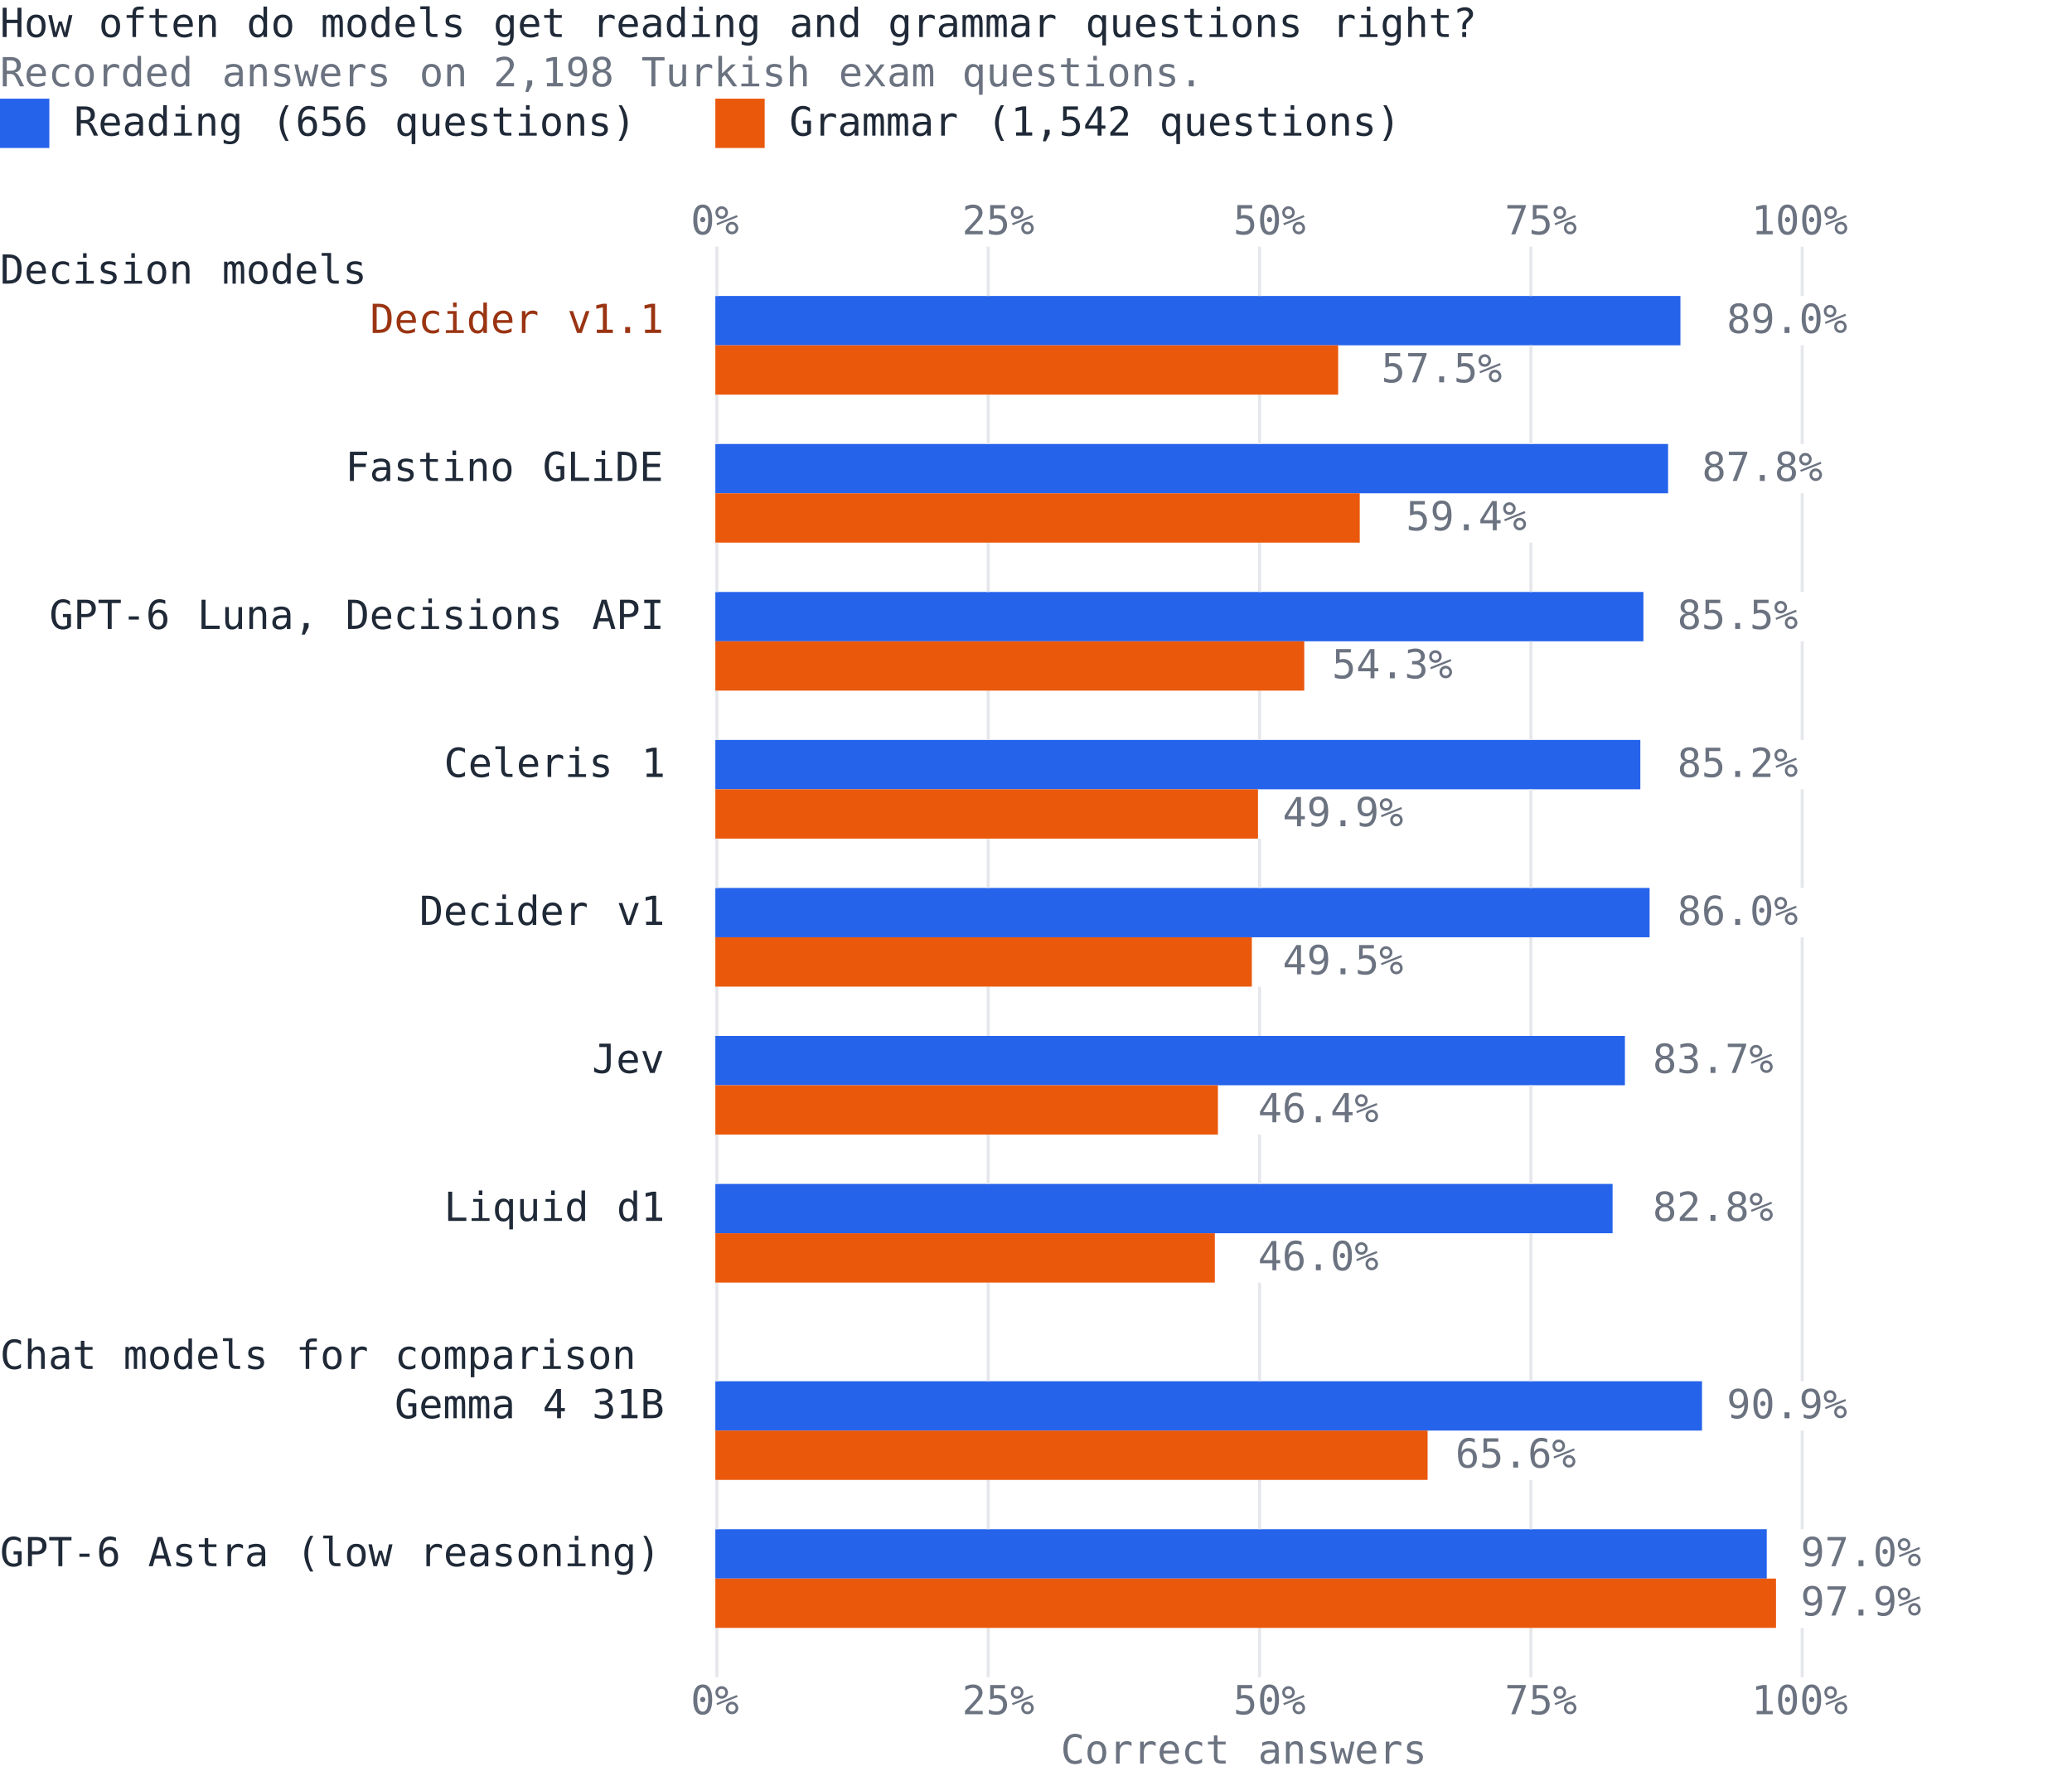
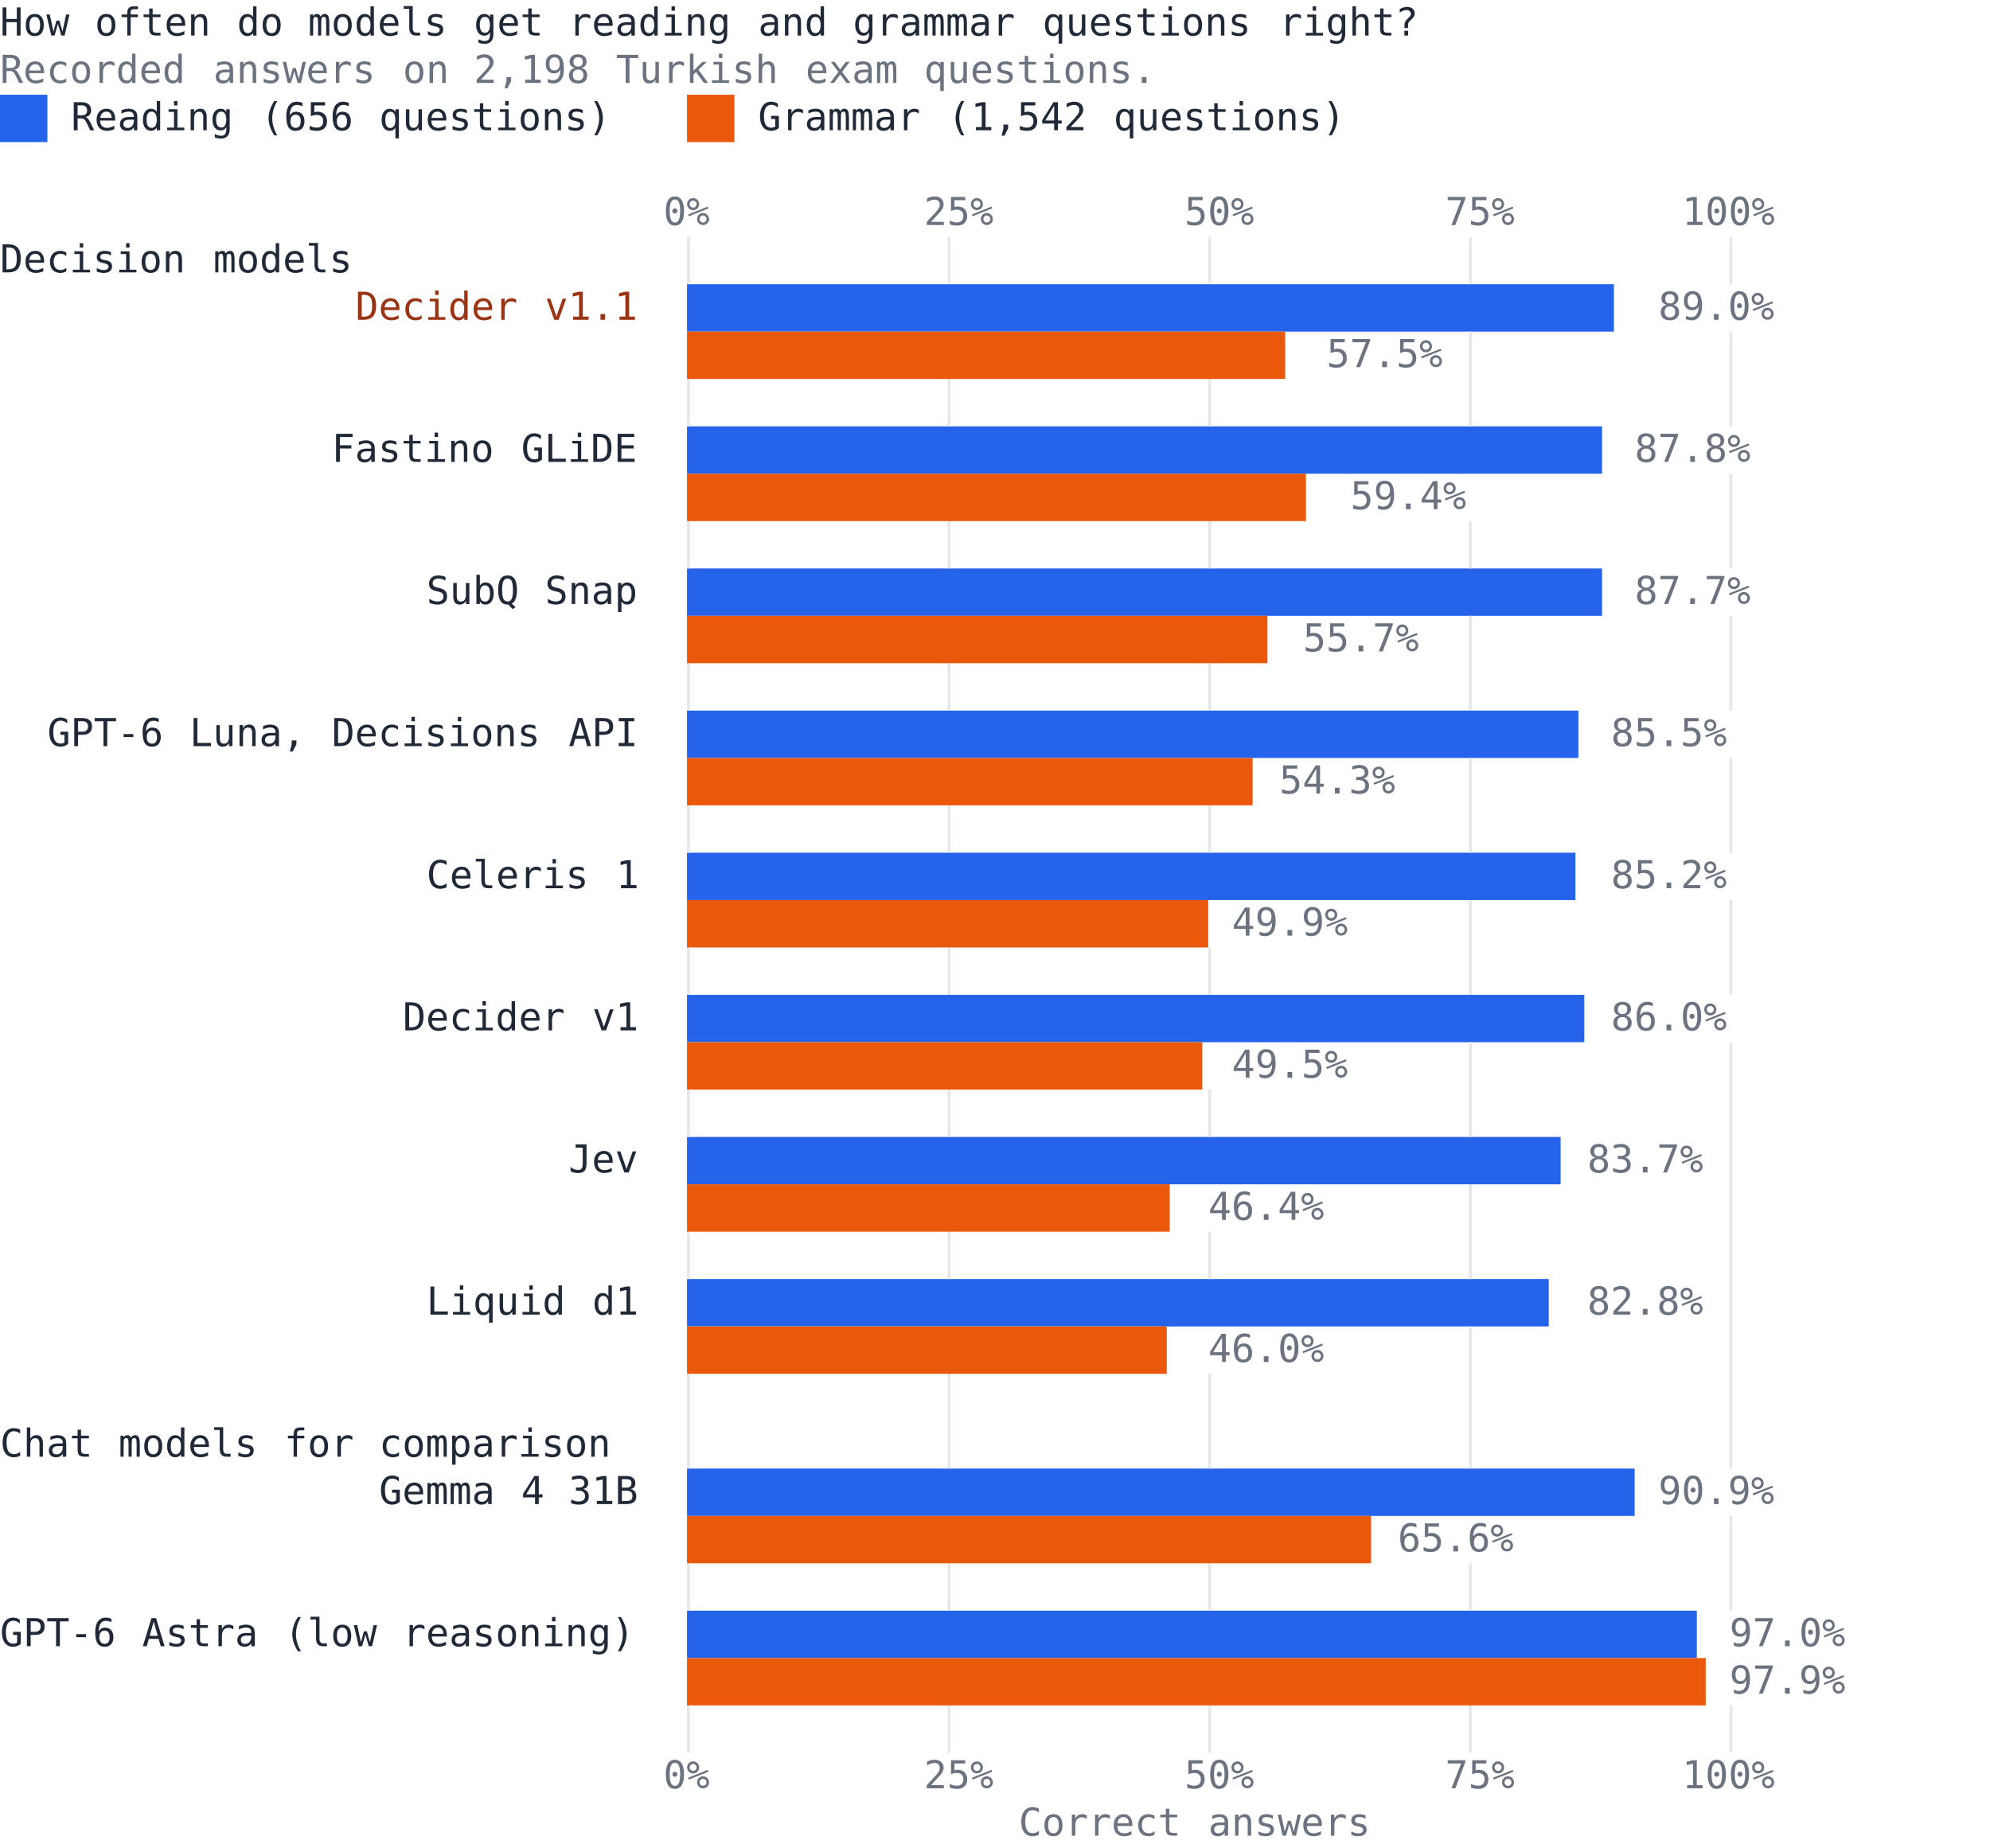
- <svg xmlns="http://www.w3.org/2000/svg" viewBox="0 0 672 576" width="672" height="576" role="img">
+ <svg xmlns="http://www.w3.org/2000/svg" viewBox="0 0 672 624" width="672" height="624" role="img">
  <style>text{font:13px ui-monospace,SFMono-Regular,Menlo,Consolas,"DejaVu Sans Mono",monospace;white-space:pre}</style>
-   <path fill="#2563eb" d="M0 32h8v16h-8zM8 32h8v16h-8zM232 96h8v16h-8zM240 96h8v16h-8zM248 96h8v16h-8zM256 96h8v16h-8zM264 96h8v16h-8zM272 96h8v16h-8zM280 96h8v16h-8zM288 96h8v16h-8zM296 96h8v16h-8zM304 96h8v16h-8zM312 96h8v16h-8zM320 96h8v16h-8zM328 96h8v16h-8zM336 96h8v16h-8zM344 96h8v16h-8zM352 96h8v16h-8zM360 96h8v16h-8zM368 96h8v16h-8zM376 96h8v16h-8zM384 96h8v16h-8zM392 96h8v16h-8zM400 96h8v16h-8zM408 96h8v16h-8zM416 96h8v16h-8zM424 96h8v16h-8zM432 96h8v16h-8zM440 96h8v16h-8zM448 96h8v16h-8zM456 96h8v16h-8zM464 96h8v16h-8zM472 96h8v16h-8zM480 96h8v16h-8zM488 96h8v16h-8zM496 96h8v16h-8zM504 96h8v16h-8zM512 96h8v16h-8zM520 96h8v16h-8zM528 96h8v16h-8zM536 96h8v16h-8zM544 96h1v16h-1zM232 144h8v16h-8zM240 144h8v16h-8zM248 144h8v16h-8zM256 144h8v16h-8zM264 144h8v16h-8zM272 144h8v16h-8zM280 144h8v16h-8zM288 144h8v16h-8zM296 144h8v16h-8zM304 144h8v16h-8zM312 144h8v16h-8zM320 144h8v16h-8zM328 144h8v16h-8zM336 144h8v16h-8zM344 144h8v16h-8zM352 144h8v16h-8zM360 144h8v16h-8zM368 144h8v16h-8zM376 144h8v16h-8zM384 144h8v16h-8zM392 144h8v16h-8zM400 144h8v16h-8zM408 144h8v16h-8zM416 144h8v16h-8zM424 144h8v16h-8zM432 144h8v16h-8zM440 144h8v16h-8zM448 144h8v16h-8zM456 144h8v16h-8zM464 144h8v16h-8zM472 144h8v16h-8zM480 144h8v16h-8zM488 144h8v16h-8zM496 144h8v16h-8zM504 144h8v16h-8zM512 144h8v16h-8zM520 144h8v16h-8zM528 144h8v16h-8zM536 144h5v16h-5zM232 192h8v16h-8zM240 192h8v16h-8zM248 192h8v16h-8zM256 192h8v16h-8zM264 192h8v16h-8zM272 192h8v16h-8zM280 192h8v16h-8zM288 192h8v16h-8zM296 192h8v16h-8zM304 192h8v16h-8zM312 192h8v16h-8zM320 192h8v16h-8zM328 192h8v16h-8zM336 192h8v16h-8zM344 192h8v16h-8zM352 192h8v16h-8zM360 192h8v16h-8zM368 192h8v16h-8zM376 192h8v16h-8zM384 192h8v16h-8zM392 192h8v16h-8zM400 192h8v16h-8zM408 192h8v16h-8zM416 192h8v16h-8zM424 192h8v16h-8zM432 192h8v16h-8zM440 192h8v16h-8zM448 192h8v16h-8zM456 192h8v16h-8zM464 192h8v16h-8zM472 192h8v16h-8zM480 192h8v16h-8zM488 192h8v16h-8zM496 192h8v16h-8zM504 192h8v16h-8zM512 192h8v16h-8zM520 192h8v16h-8zM528 192h5v16h-5zM232 240h8v16h-8zM240 240h8v16h-8zM248 240h8v16h-8zM256 240h8v16h-8zM264 240h8v16h-8zM272 240h8v16h-8zM280 240h8v16h-8zM288 240h8v16h-8zM296 240h8v16h-8zM304 240h8v16h-8zM312 240h8v16h-8zM320 240h8v16h-8zM328 240h8v16h-8zM336 240h8v16h-8zM344 240h8v16h-8zM352 240h8v16h-8zM360 240h8v16h-8zM368 240h8v16h-8zM376 240h8v16h-8zM384 240h8v16h-8zM392 240h8v16h-8zM400 240h8v16h-8zM408 240h8v16h-8zM416 240h8v16h-8zM424 240h8v16h-8zM432 240h8v16h-8zM440 240h8v16h-8zM448 240h8v16h-8zM456 240h8v16h-8zM464 240h8v16h-8zM472 240h8v16h-8zM480 240h8v16h-8zM488 240h8v16h-8zM496 240h8v16h-8zM504 240h8v16h-8zM512 240h8v16h-8zM520 240h8v16h-8zM528 240h4v16h-4zM232 288h8v16h-8zM240 288h8v16h-8zM248 288h8v16h-8zM256 288h8v16h-8zM264 288h8v16h-8zM272 288h8v16h-8zM280 288h8v16h-8zM288 288h8v16h-8zM296 288h8v16h-8zM304 288h8v16h-8zM312 288h8v16h-8zM320 288h8v16h-8zM328 288h8v16h-8zM336 288h8v16h-8zM344 288h8v16h-8zM352 288h8v16h-8zM360 288h8v16h-8zM368 288h8v16h-8zM376 288h8v16h-8zM384 288h8v16h-8zM392 288h8v16h-8zM400 288h8v16h-8zM408 288h8v16h-8zM416 288h8v16h-8zM424 288h8v16h-8zM432 288h8v16h-8zM440 288h8v16h-8zM448 288h8v16h-8zM456 288h8v16h-8zM464 288h8v16h-8zM472 288h8v16h-8zM480 288h8v16h-8zM488 288h8v16h-8zM496 288h8v16h-8zM504 288h8v16h-8zM512 288h8v16h-8zM520 288h8v16h-8zM528 288h7v16h-7zM232 336h8v16h-8zM240 336h8v16h-8zM248 336h8v16h-8zM256 336h8v16h-8zM264 336h8v16h-8zM272 336h8v16h-8zM280 336h8v16h-8zM288 336h8v16h-8zM296 336h8v16h-8zM304 336h8v16h-8zM312 336h8v16h-8zM320 336h8v16h-8zM328 336h8v16h-8zM336 336h8v16h-8zM344 336h8v16h-8zM352 336h8v16h-8zM360 336h8v16h-8zM368 336h8v16h-8zM376 336h8v16h-8zM384 336h8v16h-8zM392 336h8v16h-8zM400 336h8v16h-8zM408 336h8v16h-8zM416 336h8v16h-8zM424 336h8v16h-8zM432 336h8v16h-8zM440 336h8v16h-8zM448 336h8v16h-8zM456 336h8v16h-8zM464 336h8v16h-8zM472 336h8v16h-8zM480 336h8v16h-8zM488 336h8v16h-8zM496 336h8v16h-8zM504 336h8v16h-8zM512 336h8v16h-8zM520 336h7v16h-7zM232 384h8v16h-8zM240 384h8v16h-8zM248 384h8v16h-8zM256 384h8v16h-8zM264 384h8v16h-8zM272 384h8v16h-8zM280 384h8v16h-8zM288 384h8v16h-8zM296 384h8v16h-8zM304 384h8v16h-8zM312 384h8v16h-8zM320 384h8v16h-8zM328 384h8v16h-8zM336 384h8v16h-8zM344 384h8v16h-8zM352 384h8v16h-8zM360 384h8v16h-8zM368 384h8v16h-8zM376 384h8v16h-8zM384 384h8v16h-8zM392 384h8v16h-8zM400 384h8v16h-8zM408 384h8v16h-8zM416 384h8v16h-8zM424 384h8v16h-8zM432 384h8v16h-8zM440 384h8v16h-8zM448 384h8v16h-8zM456 384h8v16h-8zM464 384h8v16h-8zM472 384h8v16h-8zM480 384h8v16h-8zM488 384h8v16h-8zM496 384h8v16h-8zM504 384h8v16h-8zM512 384h8v16h-8zM520 384h3v16h-3zM232 448h8v16h-8zM240 448h8v16h-8zM248 448h8v16h-8zM256 448h8v16h-8zM264 448h8v16h-8zM272 448h8v16h-8zM280 448h8v16h-8zM288 448h8v16h-8zM296 448h8v16h-8zM304 448h8v16h-8zM312 448h8v16h-8zM320 448h8v16h-8zM328 448h8v16h-8zM336 448h8v16h-8zM344 448h8v16h-8zM352 448h8v16h-8zM360 448h8v16h-8zM368 448h8v16h-8zM376 448h8v16h-8zM384 448h8v16h-8zM392 448h8v16h-8zM400 448h8v16h-8zM408 448h8v16h-8zM416 448h8v16h-8zM424 448h8v16h-8zM432 448h8v16h-8zM440 448h8v16h-8zM448 448h8v16h-8zM456 448h8v16h-8zM464 448h8v16h-8zM472 448h8v16h-8zM480 448h8v16h-8zM488 448h8v16h-8zM496 448h8v16h-8zM504 448h8v16h-8zM512 448h8v16h-8zM520 448h8v16h-8zM528 448h8v16h-8zM536 448h8v16h-8zM544 448h8v16h-8zM232 496h8v16h-8zM240 496h8v16h-8zM248 496h8v16h-8zM256 496h8v16h-8zM264 496h8v16h-8zM272 496h8v16h-8zM280 496h8v16h-8zM288 496h8v16h-8zM296 496h8v16h-8zM304 496h8v16h-8zM312 496h8v16h-8zM320 496h8v16h-8zM328 496h8v16h-8zM336 496h8v16h-8zM344 496h8v16h-8zM352 496h8v16h-8zM360 496h8v16h-8zM368 496h8v16h-8zM376 496h8v16h-8zM384 496h8v16h-8zM392 496h8v16h-8zM400 496h8v16h-8zM408 496h8v16h-8zM416 496h8v16h-8zM424 496h8v16h-8zM432 496h8v16h-8zM440 496h8v16h-8zM448 496h8v16h-8zM456 496h8v16h-8zM464 496h8v16h-8zM472 496h8v16h-8zM480 496h8v16h-8zM488 496h8v16h-8zM496 496h8v16h-8zM504 496h8v16h-8zM512 496h8v16h-8zM520 496h8v16h-8zM528 496h8v16h-8zM536 496h8v16h-8zM544 496h8v16h-8zM552 496h8v16h-8zM560 496h8v16h-8zM568 496h5v16h-5z" />
-   <path fill="#e5e7eb" d="M232 80h1v16h-1zM320 80h1v16h-1zM408 80h1v16h-1zM496 80h1v16h-1zM584 80h1v16h-1zM496 112h1v16h-1zM584 112h1v16h-1zM232 128h1v16h-1zM320 128h1v16h-1zM408 128h1v16h-1zM496 128h1v16h-1zM584 128h1v16h-1zM584 160h1v16h-1zM232 176h1v16h-1zM320 176h1v16h-1zM408 176h1v16h-1zM496 176h1v16h-1zM584 176h1v16h-1zM496 208h1v16h-1zM584 208h1v16h-1zM232 224h1v16h-1zM320 224h1v16h-1zM408 224h1v16h-1zM496 224h1v16h-1zM584 224h1v16h-1zM496 256h1v16h-1zM584 256h1v16h-1zM232 272h1v16h-1zM320 272h1v16h-1zM408 272h1v16h-1zM496 272h1v16h-1zM584 272h1v16h-1zM496 304h1v16h-1zM584 304h1v16h-1zM232 320h1v16h-1zM320 320h1v16h-1zM408 320h1v16h-1zM496 320h1v16h-1zM584 320h1v16h-1zM584 336h1v16h-1zM496 352h1v16h-1zM584 352h1v16h-1zM232 368h1v16h-1zM320 368h1v16h-1zM408 368h1v16h-1zM496 368h1v16h-1zM584 368h1v16h-1zM584 384h1v16h-1zM496 400h1v16h-1zM584 400h1v16h-1zM232 416h1v16h-1zM320 416h1v16h-1zM408 416h1v16h-1zM496 416h1v16h-1zM584 416h1v16h-1zM232 432h1v16h-1zM320 432h1v16h-1zM408 432h1v16h-1zM496 432h1v16h-1zM584 432h1v16h-1zM584 464h1v16h-1zM232 480h1v16h-1zM320 480h1v16h-1zM408 480h1v16h-1zM496 480h1v16h-1zM584 480h1v16h-1zM232 528h1v16h-1zM320 528h1v16h-1zM408 528h1v16h-1zM496 528h1v16h-1zM584 528h1v16h-1z" />
-   <path fill="#ea580c" d="M232 32h8v16h-8zM240 32h8v16h-8zM232 112h8v16h-8zM240 112h8v16h-8zM248 112h8v16h-8zM256 112h8v16h-8zM264 112h8v16h-8zM272 112h8v16h-8zM280 112h8v16h-8zM288 112h8v16h-8zM296 112h8v16h-8zM304 112h8v16h-8zM312 112h8v16h-8zM320 112h8v16h-8zM328 112h8v16h-8zM336 112h8v16h-8zM344 112h8v16h-8zM352 112h8v16h-8zM360 112h8v16h-8zM368 112h8v16h-8zM376 112h8v16h-8zM384 112h8v16h-8zM392 112h8v16h-8zM400 112h8v16h-8zM408 112h8v16h-8zM416 112h8v16h-8zM424 112h8v16h-8zM432 112h2v16h-2zM232 160h8v16h-8zM240 160h8v16h-8zM248 160h8v16h-8zM256 160h8v16h-8zM264 160h8v16h-8zM272 160h8v16h-8zM280 160h8v16h-8zM288 160h8v16h-8zM296 160h8v16h-8zM304 160h8v16h-8zM312 160h8v16h-8zM320 160h8v16h-8zM328 160h8v16h-8zM336 160h8v16h-8zM344 160h8v16h-8zM352 160h8v16h-8zM360 160h8v16h-8zM368 160h8v16h-8zM376 160h8v16h-8zM384 160h8v16h-8zM392 160h8v16h-8zM400 160h8v16h-8zM408 160h8v16h-8zM416 160h8v16h-8zM424 160h8v16h-8zM432 160h8v16h-8zM440 160h1v16h-1zM232 208h8v16h-8zM240 208h8v16h-8zM248 208h8v16h-8zM256 208h8v16h-8zM264 208h8v16h-8zM272 208h8v16h-8zM280 208h8v16h-8zM288 208h8v16h-8zM296 208h8v16h-8zM304 208h8v16h-8zM312 208h8v16h-8zM320 208h8v16h-8zM328 208h8v16h-8zM336 208h8v16h-8zM344 208h8v16h-8zM352 208h8v16h-8zM360 208h8v16h-8zM368 208h8v16h-8zM376 208h8v16h-8zM384 208h8v16h-8zM392 208h8v16h-8zM400 208h8v16h-8zM408 208h8v16h-8zM416 208h7v16h-7zM232 256h8v16h-8zM240 256h8v16h-8zM248 256h8v16h-8zM256 256h8v16h-8zM264 256h8v16h-8zM272 256h8v16h-8zM280 256h8v16h-8zM288 256h8v16h-8zM296 256h8v16h-8zM304 256h8v16h-8zM312 256h8v16h-8zM320 256h8v16h-8zM328 256h8v16h-8zM336 256h8v16h-8zM344 256h8v16h-8zM352 256h8v16h-8zM360 256h8v16h-8zM368 256h8v16h-8zM376 256h8v16h-8zM384 256h8v16h-8zM392 256h8v16h-8zM400 256h8v16h-8zM232 304h8v16h-8zM240 304h8v16h-8zM248 304h8v16h-8zM256 304h8v16h-8zM264 304h8v16h-8zM272 304h8v16h-8zM280 304h8v16h-8zM288 304h8v16h-8zM296 304h8v16h-8zM304 304h8v16h-8zM312 304h8v16h-8zM320 304h8v16h-8zM328 304h8v16h-8zM336 304h8v16h-8zM344 304h8v16h-8zM352 304h8v16h-8zM360 304h8v16h-8zM368 304h8v16h-8zM376 304h8v16h-8zM384 304h8v16h-8zM392 304h8v16h-8zM400 304h6v16h-6zM232 352h8v16h-8zM240 352h8v16h-8zM248 352h8v16h-8zM256 352h8v16h-8zM264 352h8v16h-8zM272 352h8v16h-8zM280 352h8v16h-8zM288 352h8v16h-8zM296 352h8v16h-8zM304 352h8v16h-8zM312 352h8v16h-8zM320 352h8v16h-8zM328 352h8v16h-8zM336 352h8v16h-8zM344 352h8v16h-8zM352 352h8v16h-8zM360 352h8v16h-8zM368 352h8v16h-8zM376 352h8v16h-8zM384 352h8v16h-8zM392 352h3v16h-3zM232 400h8v16h-8zM240 400h8v16h-8zM248 400h8v16h-8zM256 400h8v16h-8zM264 400h8v16h-8zM272 400h8v16h-8zM280 400h8v16h-8zM288 400h8v16h-8zM296 400h8v16h-8zM304 400h8v16h-8zM312 400h8v16h-8zM320 400h8v16h-8zM328 400h8v16h-8zM336 400h8v16h-8zM344 400h8v16h-8zM352 400h8v16h-8zM360 400h8v16h-8zM368 400h8v16h-8zM376 400h8v16h-8zM384 400h8v16h-8zM392 400h2v16h-2zM232 464h8v16h-8zM240 464h8v16h-8zM248 464h8v16h-8zM256 464h8v16h-8zM264 464h8v16h-8zM272 464h8v16h-8zM280 464h8v16h-8zM288 464h8v16h-8zM296 464h8v16h-8zM304 464h8v16h-8zM312 464h8v16h-8zM320 464h8v16h-8zM328 464h8v16h-8zM336 464h8v16h-8zM344 464h8v16h-8zM352 464h8v16h-8zM360 464h8v16h-8zM368 464h8v16h-8zM376 464h8v16h-8zM384 464h8v16h-8zM392 464h8v16h-8zM400 464h8v16h-8zM408 464h8v16h-8zM416 464h8v16h-8zM424 464h8v16h-8zM432 464h8v16h-8zM440 464h8v16h-8zM448 464h8v16h-8zM456 464h7v16h-7zM232 512h8v16h-8zM240 512h8v16h-8zM248 512h8v16h-8zM256 512h8v16h-8zM264 512h8v16h-8zM272 512h8v16h-8zM280 512h8v16h-8zM288 512h8v16h-8zM296 512h8v16h-8zM304 512h8v16h-8zM312 512h8v16h-8zM320 512h8v16h-8zM328 512h8v16h-8zM336 512h8v16h-8zM344 512h8v16h-8zM352 512h8v16h-8zM360 512h8v16h-8zM368 512h8v16h-8zM376 512h8v16h-8zM384 512h8v16h-8zM392 512h8v16h-8zM400 512h8v16h-8zM408 512h8v16h-8zM416 512h8v16h-8zM424 512h8v16h-8zM432 512h8v16h-8zM440 512h8v16h-8zM448 512h8v16h-8zM456 512h8v16h-8zM464 512h8v16h-8zM472 512h8v16h-8zM480 512h8v16h-8zM488 512h8v16h-8zM496 512h8v16h-8zM504 512h8v16h-8zM512 512h8v16h-8zM520 512h8v16h-8zM528 512h8v16h-8zM536 512h8v16h-8zM544 512h8v16h-8zM552 512h8v16h-8zM560 512h8v16h-8zM568 512h8v16h-8z" />
+   <path fill="#2563eb" d="M0 32h8v16h-8zM8 32h8v16h-8zM232 96h8v16h-8zM240 96h8v16h-8zM248 96h8v16h-8zM256 96h8v16h-8zM264 96h8v16h-8zM272 96h8v16h-8zM280 96h8v16h-8zM288 96h8v16h-8zM296 96h8v16h-8zM304 96h8v16h-8zM312 96h8v16h-8zM320 96h8v16h-8zM328 96h8v16h-8zM336 96h8v16h-8zM344 96h8v16h-8zM352 96h8v16h-8zM360 96h8v16h-8zM368 96h8v16h-8zM376 96h8v16h-8zM384 96h8v16h-8zM392 96h8v16h-8zM400 96h8v16h-8zM408 96h8v16h-8zM416 96h8v16h-8zM424 96h8v16h-8zM432 96h8v16h-8zM440 96h8v16h-8zM448 96h8v16h-8zM456 96h8v16h-8zM464 96h8v16h-8zM472 96h8v16h-8zM480 96h8v16h-8zM488 96h8v16h-8zM496 96h8v16h-8zM504 96h8v16h-8zM512 96h8v16h-8zM520 96h8v16h-8zM528 96h8v16h-8zM536 96h8v16h-8zM544 96h1v16h-1zM232 144h8v16h-8zM240 144h8v16h-8zM248 144h8v16h-8zM256 144h8v16h-8zM264 144h8v16h-8zM272 144h8v16h-8zM280 144h8v16h-8zM288 144h8v16h-8zM296 144h8v16h-8zM304 144h8v16h-8zM312 144h8v16h-8zM320 144h8v16h-8zM328 144h8v16h-8zM336 144h8v16h-8zM344 144h8v16h-8zM352 144h8v16h-8zM360 144h8v16h-8zM368 144h8v16h-8zM376 144h8v16h-8zM384 144h8v16h-8zM392 144h8v16h-8zM400 144h8v16h-8zM408 144h8v16h-8zM416 144h8v16h-8zM424 144h8v16h-8zM432 144h8v16h-8zM440 144h8v16h-8zM448 144h8v16h-8zM456 144h8v16h-8zM464 144h8v16h-8zM472 144h8v16h-8zM480 144h8v16h-8zM488 144h8v16h-8zM496 144h8v16h-8zM504 144h8v16h-8zM512 144h8v16h-8zM520 144h8v16h-8zM528 144h8v16h-8zM536 144h5v16h-5zM232 192h8v16h-8zM240 192h8v16h-8zM248 192h8v16h-8zM256 192h8v16h-8zM264 192h8v16h-8zM272 192h8v16h-8zM280 192h8v16h-8zM288 192h8v16h-8zM296 192h8v16h-8zM304 192h8v16h-8zM312 192h8v16h-8zM320 192h8v16h-8zM328 192h8v16h-8zM336 192h8v16h-8zM344 192h8v16h-8zM352 192h8v16h-8zM360 192h8v16h-8zM368 192h8v16h-8zM376 192h8v16h-8zM384 192h8v16h-8zM392 192h8v16h-8zM400 192h8v16h-8zM408 192h8v16h-8zM416 192h8v16h-8zM424 192h8v16h-8zM432 192h8v16h-8zM440 192h8v16h-8zM448 192h8v16h-8zM456 192h8v16h-8zM464 192h8v16h-8zM472 192h8v16h-8zM480 192h8v16h-8zM488 192h8v16h-8zM496 192h8v16h-8zM504 192h8v16h-8zM512 192h8v16h-8zM520 192h8v16h-8zM528 192h8v16h-8zM536 192h5v16h-5zM232 240h8v16h-8zM240 240h8v16h-8zM248 240h8v16h-8zM256 240h8v16h-8zM264 240h8v16h-8zM272 240h8v16h-8zM280 240h8v16h-8zM288 240h8v16h-8zM296 240h8v16h-8zM304 240h8v16h-8zM312 240h8v16h-8zM320 240h8v16h-8zM328 240h8v16h-8zM336 240h8v16h-8zM344 240h8v16h-8zM352 240h8v16h-8zM360 240h8v16h-8zM368 240h8v16h-8zM376 240h8v16h-8zM384 240h8v16h-8zM392 240h8v16h-8zM400 240h8v16h-8zM408 240h8v16h-8zM416 240h8v16h-8zM424 240h8v16h-8zM432 240h8v16h-8zM440 240h8v16h-8zM448 240h8v16h-8zM456 240h8v16h-8zM464 240h8v16h-8zM472 240h8v16h-8zM480 240h8v16h-8zM488 240h8v16h-8zM496 240h8v16h-8zM504 240h8v16h-8zM512 240h8v16h-8zM520 240h8v16h-8zM528 240h5v16h-5zM232 288h8v16h-8zM240 288h8v16h-8zM248 288h8v16h-8zM256 288h8v16h-8zM264 288h8v16h-8zM272 288h8v16h-8zM280 288h8v16h-8zM288 288h8v16h-8zM296 288h8v16h-8zM304 288h8v16h-8zM312 288h8v16h-8zM320 288h8v16h-8zM328 288h8v16h-8zM336 288h8v16h-8zM344 288h8v16h-8zM352 288h8v16h-8zM360 288h8v16h-8zM368 288h8v16h-8zM376 288h8v16h-8zM384 288h8v16h-8zM392 288h8v16h-8zM400 288h8v16h-8zM408 288h8v16h-8zM416 288h8v16h-8zM424 288h8v16h-8zM432 288h8v16h-8zM440 288h8v16h-8zM448 288h8v16h-8zM456 288h8v16h-8zM464 288h8v16h-8zM472 288h8v16h-8zM480 288h8v16h-8zM488 288h8v16h-8zM496 288h8v16h-8zM504 288h8v16h-8zM512 288h8v16h-8zM520 288h8v16h-8zM528 288h4v16h-4zM232 336h8v16h-8zM240 336h8v16h-8zM248 336h8v16h-8zM256 336h8v16h-8zM264 336h8v16h-8zM272 336h8v16h-8zM280 336h8v16h-8zM288 336h8v16h-8zM296 336h8v16h-8zM304 336h8v16h-8zM312 336h8v16h-8zM320 336h8v16h-8zM328 336h8v16h-8zM336 336h8v16h-8zM344 336h8v16h-8zM352 336h8v16h-8zM360 336h8v16h-8zM368 336h8v16h-8zM376 336h8v16h-8zM384 336h8v16h-8zM392 336h8v16h-8zM400 336h8v16h-8zM408 336h8v16h-8zM416 336h8v16h-8zM424 336h8v16h-8zM432 336h8v16h-8zM440 336h8v16h-8zM448 336h8v16h-8zM456 336h8v16h-8zM464 336h8v16h-8zM472 336h8v16h-8zM480 336h8v16h-8zM488 336h8v16h-8zM496 336h8v16h-8zM504 336h8v16h-8zM512 336h8v16h-8zM520 336h8v16h-8zM528 336h7v16h-7zM232 384h8v16h-8zM240 384h8v16h-8zM248 384h8v16h-8zM256 384h8v16h-8zM264 384h8v16h-8zM272 384h8v16h-8zM280 384h8v16h-8zM288 384h8v16h-8zM296 384h8v16h-8zM304 384h8v16h-8zM312 384h8v16h-8zM320 384h8v16h-8zM328 384h8v16h-8zM336 384h8v16h-8zM344 384h8v16h-8zM352 384h8v16h-8zM360 384h8v16h-8zM368 384h8v16h-8zM376 384h8v16h-8zM384 384h8v16h-8zM392 384h8v16h-8zM400 384h8v16h-8zM408 384h8v16h-8zM416 384h8v16h-8zM424 384h8v16h-8zM432 384h8v16h-8zM440 384h8v16h-8zM448 384h8v16h-8zM456 384h8v16h-8zM464 384h8v16h-8zM472 384h8v16h-8zM480 384h8v16h-8zM488 384h8v16h-8zM496 384h8v16h-8zM504 384h8v16h-8zM512 384h8v16h-8zM520 384h7v16h-7zM232 432h8v16h-8zM240 432h8v16h-8zM248 432h8v16h-8zM256 432h8v16h-8zM264 432h8v16h-8zM272 432h8v16h-8zM280 432h8v16h-8zM288 432h8v16h-8zM296 432h8v16h-8zM304 432h8v16h-8zM312 432h8v16h-8zM320 432h8v16h-8zM328 432h8v16h-8zM336 432h8v16h-8zM344 432h8v16h-8zM352 432h8v16h-8zM360 432h8v16h-8zM368 432h8v16h-8zM376 432h8v16h-8zM384 432h8v16h-8zM392 432h8v16h-8zM400 432h8v16h-8zM408 432h8v16h-8zM416 432h8v16h-8zM424 432h8v16h-8zM432 432h8v16h-8zM440 432h8v16h-8zM448 432h8v16h-8zM456 432h8v16h-8zM464 432h8v16h-8zM472 432h8v16h-8zM480 432h8v16h-8zM488 432h8v16h-8zM496 432h8v16h-8zM504 432h8v16h-8zM512 432h8v16h-8zM520 432h3v16h-3zM232 496h8v16h-8zM240 496h8v16h-8zM248 496h8v16h-8zM256 496h8v16h-8zM264 496h8v16h-8zM272 496h8v16h-8zM280 496h8v16h-8zM288 496h8v16h-8zM296 496h8v16h-8zM304 496h8v16h-8zM312 496h8v16h-8zM320 496h8v16h-8zM328 496h8v16h-8zM336 496h8v16h-8zM344 496h8v16h-8zM352 496h8v16h-8zM360 496h8v16h-8zM368 496h8v16h-8zM376 496h8v16h-8zM384 496h8v16h-8zM392 496h8v16h-8zM400 496h8v16h-8zM408 496h8v16h-8zM416 496h8v16h-8zM424 496h8v16h-8zM432 496h8v16h-8zM440 496h8v16h-8zM448 496h8v16h-8zM456 496h8v16h-8zM464 496h8v16h-8zM472 496h8v16h-8zM480 496h8v16h-8zM488 496h8v16h-8zM496 496h8v16h-8zM504 496h8v16h-8zM512 496h8v16h-8zM520 496h8v16h-8zM528 496h8v16h-8zM536 496h8v16h-8zM544 496h8v16h-8zM232 544h8v16h-8zM240 544h8v16h-8zM248 544h8v16h-8zM256 544h8v16h-8zM264 544h8v16h-8zM272 544h8v16h-8zM280 544h8v16h-8zM288 544h8v16h-8zM296 544h8v16h-8zM304 544h8v16h-8zM312 544h8v16h-8zM320 544h8v16h-8zM328 544h8v16h-8zM336 544h8v16h-8zM344 544h8v16h-8zM352 544h8v16h-8zM360 544h8v16h-8zM368 544h8v16h-8zM376 544h8v16h-8zM384 544h8v16h-8zM392 544h8v16h-8zM400 544h8v16h-8zM408 544h8v16h-8zM416 544h8v16h-8zM424 544h8v16h-8zM432 544h8v16h-8zM440 544h8v16h-8zM448 544h8v16h-8zM456 544h8v16h-8zM464 544h8v16h-8zM472 544h8v16h-8zM480 544h8v16h-8zM488 544h8v16h-8zM496 544h8v16h-8zM504 544h8v16h-8zM512 544h8v16h-8zM520 544h8v16h-8zM528 544h8v16h-8zM536 544h8v16h-8zM544 544h8v16h-8zM552 544h8v16h-8zM560 544h8v16h-8zM568 544h5v16h-5z" />
+   <path fill="#e5e7eb" d="M232 80h1v16h-1zM320 80h1v16h-1zM408 80h1v16h-1zM496 80h1v16h-1zM584 80h1v16h-1zM496 112h1v16h-1zM584 112h1v16h-1zM232 128h1v16h-1zM320 128h1v16h-1zM408 128h1v16h-1zM496 128h1v16h-1zM584 128h1v16h-1zM584 160h1v16h-1zM232 176h1v16h-1zM320 176h1v16h-1zM408 176h1v16h-1zM496 176h1v16h-1zM584 176h1v16h-1zM496 208h1v16h-1zM584 208h1v16h-1zM232 224h1v16h-1zM320 224h1v16h-1zM408 224h1v16h-1zM496 224h1v16h-1zM584 224h1v16h-1zM496 256h1v16h-1zM584 256h1v16h-1zM232 272h1v16h-1zM320 272h1v16h-1zM408 272h1v16h-1zM496 272h1v16h-1zM584 272h1v16h-1zM496 304h1v16h-1zM584 304h1v16h-1zM232 320h1v16h-1zM320 320h1v16h-1zM408 320h1v16h-1zM496 320h1v16h-1zM584 320h1v16h-1zM496 352h1v16h-1zM584 352h1v16h-1zM232 368h1v16h-1zM320 368h1v16h-1zM408 368h1v16h-1zM496 368h1v16h-1zM584 368h1v16h-1zM584 384h1v16h-1zM496 400h1v16h-1zM584 400h1v16h-1zM232 416h1v16h-1zM320 416h1v16h-1zM408 416h1v16h-1zM496 416h1v16h-1zM584 416h1v16h-1zM584 432h1v16h-1zM496 448h1v16h-1zM584 448h1v16h-1zM232 464h1v16h-1zM320 464h1v16h-1zM408 464h1v16h-1zM496 464h1v16h-1zM584 464h1v16h-1zM232 480h1v16h-1zM320 480h1v16h-1zM408 480h1v16h-1zM496 480h1v16h-1zM584 480h1v16h-1zM584 512h1v16h-1zM232 528h1v16h-1zM320 528h1v16h-1zM408 528h1v16h-1zM496 528h1v16h-1zM584 528h1v16h-1zM232 576h1v16h-1zM320 576h1v16h-1zM408 576h1v16h-1zM496 576h1v16h-1zM584 576h1v16h-1z" />
+   <path fill="#ea580c" d="M232 32h8v16h-8zM240 32h8v16h-8zM232 112h8v16h-8zM240 112h8v16h-8zM248 112h8v16h-8zM256 112h8v16h-8zM264 112h8v16h-8zM272 112h8v16h-8zM280 112h8v16h-8zM288 112h8v16h-8zM296 112h8v16h-8zM304 112h8v16h-8zM312 112h8v16h-8zM320 112h8v16h-8zM328 112h8v16h-8zM336 112h8v16h-8zM344 112h8v16h-8zM352 112h8v16h-8zM360 112h8v16h-8zM368 112h8v16h-8zM376 112h8v16h-8zM384 112h8v16h-8zM392 112h8v16h-8zM400 112h8v16h-8zM408 112h8v16h-8zM416 112h8v16h-8zM424 112h8v16h-8zM432 112h2v16h-2zM232 160h8v16h-8zM240 160h8v16h-8zM248 160h8v16h-8zM256 160h8v16h-8zM264 160h8v16h-8zM272 160h8v16h-8zM280 160h8v16h-8zM288 160h8v16h-8zM296 160h8v16h-8zM304 160h8v16h-8zM312 160h8v16h-8zM320 160h8v16h-8zM328 160h8v16h-8zM336 160h8v16h-8zM344 160h8v16h-8zM352 160h8v16h-8zM360 160h8v16h-8zM368 160h8v16h-8zM376 160h8v16h-8zM384 160h8v16h-8zM392 160h8v16h-8zM400 160h8v16h-8zM408 160h8v16h-8zM416 160h8v16h-8zM424 160h8v16h-8zM432 160h8v16h-8zM440 160h1v16h-1zM232 208h8v16h-8zM240 208h8v16h-8zM248 208h8v16h-8zM256 208h8v16h-8zM264 208h8v16h-8zM272 208h8v16h-8zM280 208h8v16h-8zM288 208h8v16h-8zM296 208h8v16h-8zM304 208h8v16h-8zM312 208h8v16h-8zM320 208h8v16h-8zM328 208h8v16h-8zM336 208h8v16h-8zM344 208h8v16h-8zM352 208h8v16h-8zM360 208h8v16h-8zM368 208h8v16h-8zM376 208h8v16h-8zM384 208h8v16h-8zM392 208h8v16h-8zM400 208h8v16h-8zM408 208h8v16h-8zM416 208h8v16h-8zM424 208h4v16h-4zM232 256h8v16h-8zM240 256h8v16h-8zM248 256h8v16h-8zM256 256h8v16h-8zM264 256h8v16h-8zM272 256h8v16h-8zM280 256h8v16h-8zM288 256h8v16h-8zM296 256h8v16h-8zM304 256h8v16h-8zM312 256h8v16h-8zM320 256h8v16h-8zM328 256h8v16h-8zM336 256h8v16h-8zM344 256h8v16h-8zM352 256h8v16h-8zM360 256h8v16h-8zM368 256h8v16h-8zM376 256h8v16h-8zM384 256h8v16h-8zM392 256h8v16h-8zM400 256h8v16h-8zM408 256h8v16h-8zM416 256h7v16h-7zM232 304h8v16h-8zM240 304h8v16h-8zM248 304h8v16h-8zM256 304h8v16h-8zM264 304h8v16h-8zM272 304h8v16h-8zM280 304h8v16h-8zM288 304h8v16h-8zM296 304h8v16h-8zM304 304h8v16h-8zM312 304h8v16h-8zM320 304h8v16h-8zM328 304h8v16h-8zM336 304h8v16h-8zM344 304h8v16h-8zM352 304h8v16h-8zM360 304h8v16h-8zM368 304h8v16h-8zM376 304h8v16h-8zM384 304h8v16h-8zM392 304h8v16h-8zM400 304h8v16h-8zM232 352h8v16h-8zM240 352h8v16h-8zM248 352h8v16h-8zM256 352h8v16h-8zM264 352h8v16h-8zM272 352h8v16h-8zM280 352h8v16h-8zM288 352h8v16h-8zM296 352h8v16h-8zM304 352h8v16h-8zM312 352h8v16h-8zM320 352h8v16h-8zM328 352h8v16h-8zM336 352h8v16h-8zM344 352h8v16h-8zM352 352h8v16h-8zM360 352h8v16h-8zM368 352h8v16h-8zM376 352h8v16h-8zM384 352h8v16h-8zM392 352h8v16h-8zM400 352h6v16h-6zM232 400h8v16h-8zM240 400h8v16h-8zM248 400h8v16h-8zM256 400h8v16h-8zM264 400h8v16h-8zM272 400h8v16h-8zM280 400h8v16h-8zM288 400h8v16h-8zM296 400h8v16h-8zM304 400h8v16h-8zM312 400h8v16h-8zM320 400h8v16h-8zM328 400h8v16h-8zM336 400h8v16h-8zM344 400h8v16h-8zM352 400h8v16h-8zM360 400h8v16h-8zM368 400h8v16h-8zM376 400h8v16h-8zM384 400h8v16h-8zM392 400h3v16h-3zM232 448h8v16h-8zM240 448h8v16h-8zM248 448h8v16h-8zM256 448h8v16h-8zM264 448h8v16h-8zM272 448h8v16h-8zM280 448h8v16h-8zM288 448h8v16h-8zM296 448h8v16h-8zM304 448h8v16h-8zM312 448h8v16h-8zM320 448h8v16h-8zM328 448h8v16h-8zM336 448h8v16h-8zM344 448h8v16h-8zM352 448h8v16h-8zM360 448h8v16h-8zM368 448h8v16h-8zM376 448h8v16h-8zM384 448h8v16h-8zM392 448h2v16h-2zM232 512h8v16h-8zM240 512h8v16h-8zM248 512h8v16h-8zM256 512h8v16h-8zM264 512h8v16h-8zM272 512h8v16h-8zM280 512h8v16h-8zM288 512h8v16h-8zM296 512h8v16h-8zM304 512h8v16h-8zM312 512h8v16h-8zM320 512h8v16h-8zM328 512h8v16h-8zM336 512h8v16h-8zM344 512h8v16h-8zM352 512h8v16h-8zM360 512h8v16h-8zM368 512h8v16h-8zM376 512h8v16h-8zM384 512h8v16h-8zM392 512h8v16h-8zM400 512h8v16h-8zM408 512h8v16h-8zM416 512h8v16h-8zM424 512h8v16h-8zM432 512h8v16h-8zM440 512h8v16h-8zM448 512h8v16h-8zM456 512h7v16h-7zM232 560h8v16h-8zM240 560h8v16h-8zM248 560h8v16h-8zM256 560h8v16h-8zM264 560h8v16h-8zM272 560h8v16h-8zM280 560h8v16h-8zM288 560h8v16h-8zM296 560h8v16h-8zM304 560h8v16h-8zM312 560h8v16h-8zM320 560h8v16h-8zM328 560h8v16h-8zM336 560h8v16h-8zM344 560h8v16h-8zM352 560h8v16h-8zM360 560h8v16h-8zM368 560h8v16h-8zM376 560h8v16h-8zM384 560h8v16h-8zM392 560h8v16h-8zM400 560h8v16h-8zM408 560h8v16h-8zM416 560h8v16h-8zM424 560h8v16h-8zM432 560h8v16h-8zM440 560h8v16h-8zM448 560h8v16h-8zM456 560h8v16h-8zM464 560h8v16h-8zM472 560h8v16h-8zM480 560h8v16h-8zM488 560h8v16h-8zM496 560h8v16h-8zM504 560h8v16h-8zM512 560h8v16h-8zM520 560h8v16h-8zM528 560h8v16h-8zM536 560h8v16h-8zM544 560h8v16h-8zM552 560h8v16h-8zM560 560h8v16h-8zM568 560h8v16h-8z" />
  <text x="0 8 16" y="12" fill="#1f2937" font-weight="600">How</text>
  <text x="32 40 48 56 64" y="12" fill="#1f2937" font-weight="600">often</text>
  <text x="80 88" y="12" fill="#1f2937" font-weight="600">do</text>
  <text x="104 112 120 128 136 144" y="12" fill="#1f2937" font-weight="600">models</text>
  <text x="160 168 176" y="12" fill="#1f2937" font-weight="600">get</text>
  <text x="192 200 208 216 224 232 240" y="12" fill="#1f2937" font-weight="600">reading</text>
  <text x="256 264 272" y="12" fill="#1f2937" font-weight="600">and</text>
  <text x="288 296 304 312 320 328 336" y="12" fill="#1f2937" font-weight="600">grammar</text>
  <text x="352 360 368 376 384 392 400 408 416" y="12" fill="#1f2937" font-weight="600">questions</text>
  <text x="432 440 448 456 464 472" y="12" fill="#1f2937" font-weight="600">right?</text>
  <text x="0 8 16 24 32 40 48 56" y="28" fill="#6b7280">Recorded</text>
  <text x="72 80 88 96 104 112 120" y="28" fill="#6b7280">answers</text>
  <text x="136 144" y="28" fill="#6b7280">on</text>
  <text x="160 168 176 184 192" y="28" fill="#6b7280">2,198</text>
  <text x="208 216 224 232 240 248 256" y="28" fill="#6b7280">Turkish</text>
  <text x="272 280 288 296" y="28" fill="#6b7280">exam</text>
  <text x="312 320 328 336 344 352 360 368 376 384" y="28" fill="#6b7280">questions.</text>
  <text x="24 32 40 48 56 64 72" y="44" fill="#1f2937">Reading</text>
  <text x="88 96 104 112" y="44" fill="#1f2937">(656</text>
  <text x="128 136 144 152 160 168 176 184 192 200" y="44" fill="#1f2937">questions)</text>
  <text x="256 264 272 280 288 296 304" y="44" fill="#1f2937">Grammar</text>
  <text x="320 328 336 344 352 360" y="44" fill="#1f2937">(1,542</text>
  <text x="376 384 392 400 408 416 424 432 440 448" y="44" fill="#1f2937">questions)</text>
  <text x="224 232" y="76" fill="#6b7280">0%</text>
  <text x="312 320 328" y="76" fill="#6b7280">25%</text>
  <text x="400 408 416" y="76" fill="#6b7280">50%</text>
  <text x="488 496 504" y="76" fill="#6b7280">75%</text>
  <text x="568 576 584 592" y="76" fill="#6b7280">100%</text>
  <text x="0 8 16 24 32 40 48 56" y="92" fill="#1f2937" font-weight="600">Decision</text>
  <text x="72 80 88 96 104 112" y="92" fill="#1f2937" font-weight="600">models</text>
  <text x="120 128 136 144 152 160 168" y="108" fill="#9a3412" font-weight="600">Decider</text>
  <text x="184 192 200 208" y="108" fill="#9a3412" font-weight="600">v1.1</text>
  <text x="560 568 576 584 592" y="108" fill="#6b7280">89.0%</text>
  <text x="448 456 464 472 480" y="124" fill="#6b7280">57.5%</text>
  <text x="112 120 128 136 144 152 160" y="156" fill="#1f2937">Fastino</text>
  <text x="176 184 192 200 208" y="156" fill="#1f2937">GLiDE</text>
  <text x="552 560 568 576 584" y="156" fill="#6b7280">87.8%</text>
  <text x="456 464 472 480 488" y="172" fill="#6b7280">59.4%</text>
-   <text x="16 24 32 40 48" y="204" fill="#1f2937">GPT-6</text>
-   <text x="64 72 80 88 96" y="204" fill="#1f2937">Luna,</text>
-   <text x="112 120 128 136 144 152 160 168 176" y="204" fill="#1f2937">Decisions</text>
-   <text x="192 200 208" y="204" fill="#1f2937">API</text>
-   <text x="544 552 560 568 576" y="204" fill="#6b7280">85.5%</text>
-   <text x="432 440 448 456 464" y="220" fill="#6b7280">54.3%</text>
-   <text x="144 152 160 168 176 184 192" y="252" fill="#1f2937">Celeris</text>
-   <text x="208" y="252" fill="#1f2937">1</text>
-   <text x="544 552 560 568 576" y="252" fill="#6b7280">85.2%</text>
-   <text x="416 424 432 440 448" y="268" fill="#6b7280">49.9%</text>
-   <text x="136 144 152 160 168 176 184" y="300" fill="#1f2937">Decider</text>
-   <text x="200 208" y="300" fill="#1f2937">v1</text>
-   <text x="544 552 560 568 576" y="300" fill="#6b7280">86.0%</text>
-   <text x="416 424 432 440 448" y="316" fill="#6b7280">49.5%</text>
-   <text x="192 200 208" y="348" fill="#1f2937">Jev</text>
-   <text x="536 544 552 560 568" y="348" fill="#6b7280">83.7%</text>
-   <text x="408 416 424 432 440" y="364" fill="#6b7280">46.4%</text>
-   <text x="144 152 160 168 176 184" y="396" fill="#1f2937">Liquid</text>
-   <text x="200 208" y="396" fill="#1f2937">d1</text>
-   <text x="536 544 552 560 568" y="396" fill="#6b7280">82.8%</text>
-   <text x="408 416 424 432 440" y="412" fill="#6b7280">46.0%</text>
-   <text x="0 8 16 24" y="444" fill="#1f2937" font-weight="600">Chat</text>
-   <text x="40 48 56 64 72 80" y="444" fill="#1f2937" font-weight="600">models</text>
-   <text x="96 104 112" y="444" fill="#1f2937" font-weight="600">for</text>
-   <text x="128 136 144 152 160 168 176 184 192 200" y="444" fill="#1f2937" font-weight="600">comparison</text>
-   <text x="128 136 144 152 160" y="460" fill="#1f2937">Gemma</text>
-   <text x="176" y="460" fill="#1f2937">4</text>
-   <text x="192 200 208" y="460" fill="#1f2937">31B</text>
-   <text x="560 568 576 584 592" y="460" fill="#6b7280">90.9%</text>
-   <text x="472 480 488 496 504" y="476" fill="#6b7280">65.6%</text>
-   <text x="0 8 16 24 32" y="508" fill="#1f2937">GPT-6</text>
-   <text x="48 56 64 72 80" y="508" fill="#1f2937">Astra</text>
-   <text x="96 104 112 120" y="508" fill="#1f2937">(low</text>
-   <text x="136 144 152 160 168 176 184 192 200 208" y="508" fill="#1f2937">reasoning)</text>
-   <text x="584 592 600 608 616" y="508" fill="#6b7280">97.0%</text>
-   <text x="584 592 600 608 616" y="524" fill="#6b7280">97.9%</text>
-   <text x="224 232" y="556" fill="#6b7280">0%</text>
-   <text x="312 320 328" y="556" fill="#6b7280">25%</text>
-   <text x="400 408 416" y="556" fill="#6b7280">50%</text>
-   <text x="488 496 504" y="556" fill="#6b7280">75%</text>
-   <text x="568 576 584 592" y="556" fill="#6b7280">100%</text>
-   <text x="344 352 360 368 376 384 392" y="572" fill="#6b7280">Correct</text>
-   <text x="408 416 424 432 440 448 456" y="572" fill="#6b7280">answers</text>
+   <text x="144 152 160 168" y="204" fill="#1f2937">SubQ</text>
+   <text x="184 192 200 208" y="204" fill="#1f2937">Snap</text>
+   <text x="552 560 568 576 584" y="204" fill="#6b7280">87.7%</text>
+   <text x="440 448 456 464 472" y="220" fill="#6b7280">55.7%</text>
+   <text x="16 24 32 40 48" y="252" fill="#1f2937">GPT-6</text>
+   <text x="64 72 80 88 96" y="252" fill="#1f2937">Luna,</text>
+   <text x="112 120 128 136 144 152 160 168 176" y="252" fill="#1f2937">Decisions</text>
+   <text x="192 200 208" y="252" fill="#1f2937">API</text>
+   <text x="544 552 560 568 576" y="252" fill="#6b7280">85.5%</text>
+   <text x="432 440 448 456 464" y="268" fill="#6b7280">54.3%</text>
+   <text x="144 152 160 168 176 184 192" y="300" fill="#1f2937">Celeris</text>
+   <text x="208" y="300" fill="#1f2937">1</text>
+   <text x="544 552 560 568 576" y="300" fill="#6b7280">85.2%</text>
+   <text x="416 424 432 440 448" y="316" fill="#6b7280">49.9%</text>
+   <text x="136 144 152 160 168 176 184" y="348" fill="#1f2937">Decider</text>
+   <text x="200 208" y="348" fill="#1f2937">v1</text>
+   <text x="544 552 560 568 576" y="348" fill="#6b7280">86.0%</text>
+   <text x="416 424 432 440 448" y="364" fill="#6b7280">49.5%</text>
+   <text x="192 200 208" y="396" fill="#1f2937">Jev</text>
+   <text x="536 544 552 560 568" y="396" fill="#6b7280">83.7%</text>
+   <text x="408 416 424 432 440" y="412" fill="#6b7280">46.4%</text>
+   <text x="144 152 160 168 176 184" y="444" fill="#1f2937">Liquid</text>
+   <text x="200 208" y="444" fill="#1f2937">d1</text>
+   <text x="536 544 552 560 568" y="444" fill="#6b7280">82.8%</text>
+   <text x="408 416 424 432 440" y="460" fill="#6b7280">46.0%</text>
+   <text x="0 8 16 24" y="492" fill="#1f2937" font-weight="600">Chat</text>
+   <text x="40 48 56 64 72 80" y="492" fill="#1f2937" font-weight="600">models</text>
+   <text x="96 104 112" y="492" fill="#1f2937" font-weight="600">for</text>
+   <text x="128 136 144 152 160 168 176 184 192 200" y="492" fill="#1f2937" font-weight="600">comparison</text>
+   <text x="128 136 144 152 160" y="508" fill="#1f2937">Gemma</text>
+   <text x="176" y="508" fill="#1f2937">4</text>
+   <text x="192 200 208" y="508" fill="#1f2937">31B</text>
+   <text x="560 568 576 584 592" y="508" fill="#6b7280">90.9%</text>
+   <text x="472 480 488 496 504" y="524" fill="#6b7280">65.6%</text>
+   <text x="0 8 16 24 32" y="556" fill="#1f2937">GPT-6</text>
+   <text x="48 56 64 72 80" y="556" fill="#1f2937">Astra</text>
+   <text x="96 104 112 120" y="556" fill="#1f2937">(low</text>
+   <text x="136 144 152 160 168 176 184 192 200 208" y="556" fill="#1f2937">reasoning)</text>
+   <text x="584 592 600 608 616" y="556" fill="#6b7280">97.0%</text>
+   <text x="584 592 600 608 616" y="572" fill="#6b7280">97.9%</text>
+   <text x="224 232" y="604" fill="#6b7280">0%</text>
+   <text x="312 320 328" y="604" fill="#6b7280">25%</text>
+   <text x="400 408 416" y="604" fill="#6b7280">50%</text>
+   <text x="488 496 504" y="604" fill="#6b7280">75%</text>
+   <text x="568 576 584 592" y="604" fill="#6b7280">100%</text>
+   <text x="344 352 360 368 376 384 392" y="620" fill="#6b7280">Correct</text>
+   <text x="408 416 424 432 440 448 456" y="620" fill="#6b7280">answers</text>
</svg>
